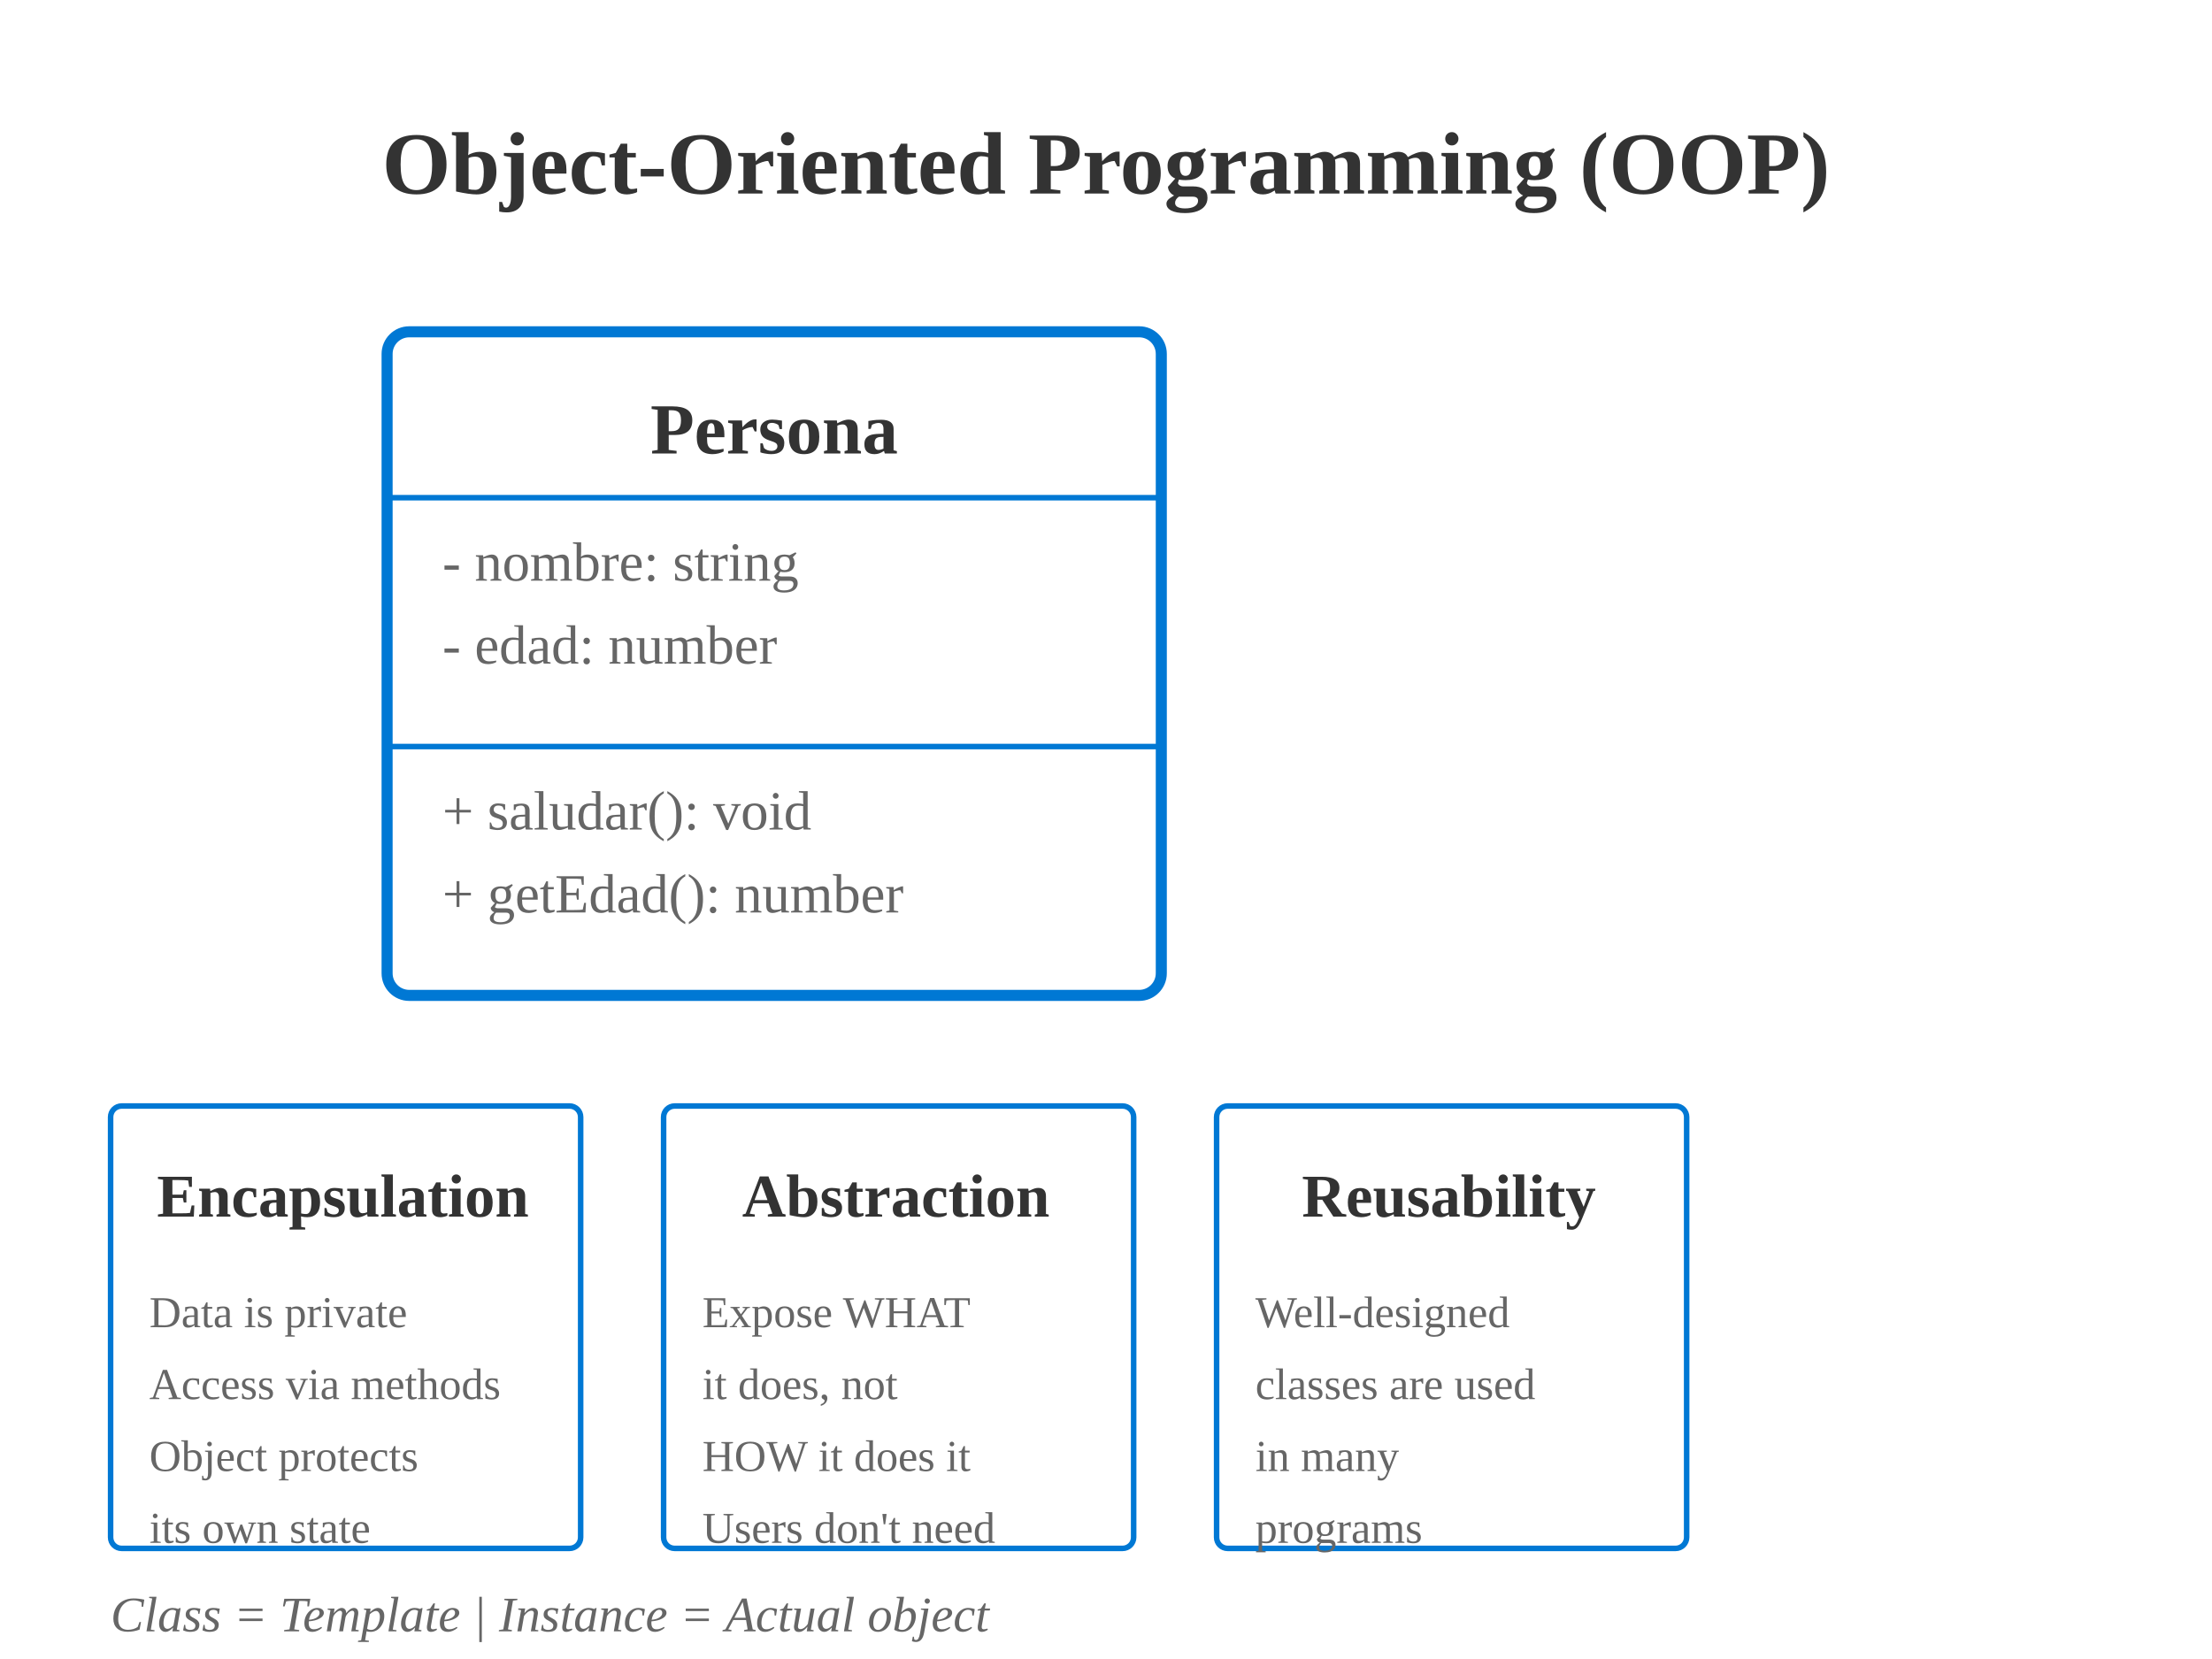
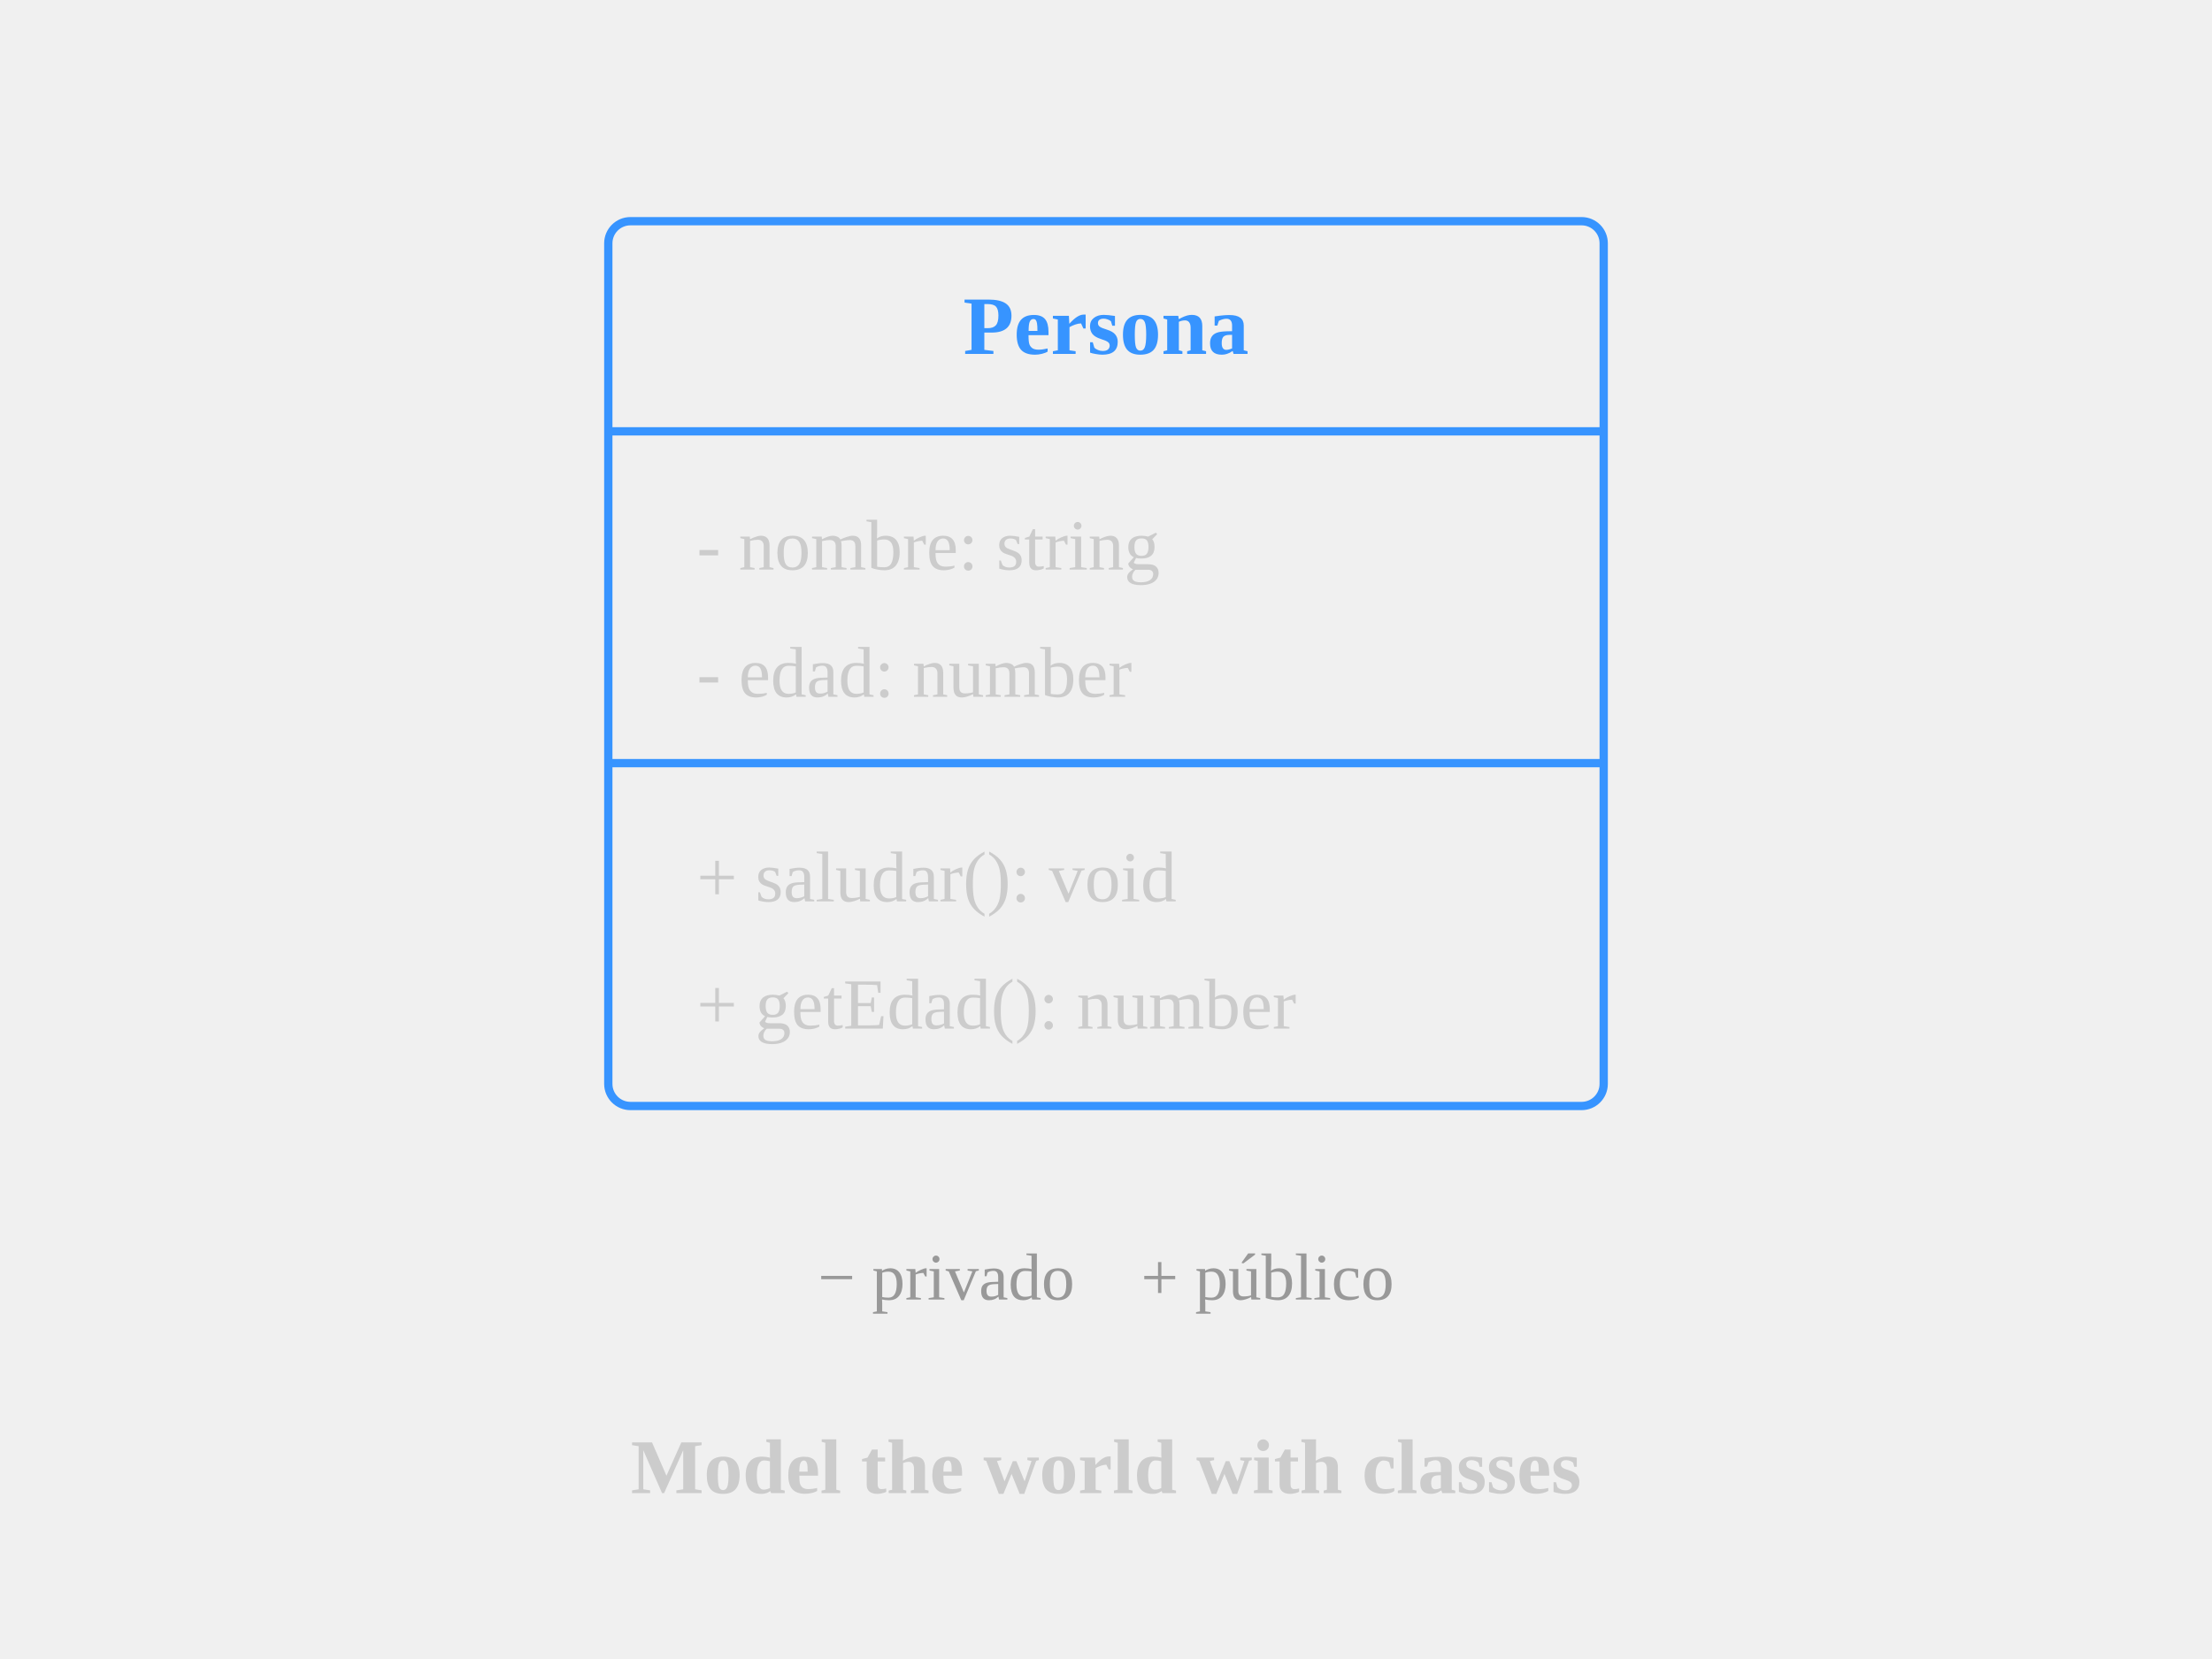
- <svg xmlns="http://www.w3.org/2000/svg" viewBox="0 0 400 300">
-   <defs>
-     <style>
-       .bg { fill: #ffffff; }
-       @media (prefers-color-scheme: dark) {
-         .bg { fill: #1e1e1e; }
-       }
-       .text-primary { fill: #333; }
-       @media (prefers-color-scheme: dark) {
-         .text-primary { fill: #e0e0e0; }
-       }
-       .text-secondary { fill: #666; }
-       @media (prefers-color-scheme: dark) {
-         .text-secondary { fill: #a0a0a0; }
-       }
-       .uml-box { stroke: #0078d4; stroke-width: 2; fill: none; }
-       .uml-sep { stroke: #0078d4; stroke-width: 1; }
-     </style>
-   </defs>
-   <rect class="bg" width="400" height="300" />
-   <text class="text-primary" x="200" y="35" text-anchor="middle" font-size="16" font-weight="bold">Object-Oriented Programming (OOP)</text>
-   <rect class="uml-box" x="70" y="60" width="140" height="120" rx="4" />
-   <line x1="70" y1="90" x2="210" y2="90" class="uml-sep" />
-   <text class="text-primary" x="140" y="82" text-anchor="middle" font-size="13" font-weight="bold">Persona</text>
-   <line x1="70" y1="135" x2="210" y2="135" class="uml-sep" />
-   <text class="text-secondary" x="80" y="105" font-size="10">- nombre: string</text>
-   <text class="text-secondary" x="80" y="120" font-size="10">- edad: number</text>
-   <text class="text-secondary" x="80" y="150" font-size="10">+ saludar(): void</text>
-   <text class="text-secondary" x="80" y="165" font-size="10">+ getEdad(): number</text>
-   <rect x="20" y="200" width="85" height="80" fill="none" stroke="#0078d4" stroke-width="1" rx="2" />
-   <text class="text-primary" x="62" y="220" text-anchor="middle" font-size="11" font-weight="bold">Encapsulation</text>
-   <text class="text-secondary" x="27" y="240" font-size="8">Data is private</text>
-   <text class="text-secondary" x="27" y="253" font-size="8">Access via methods</text>
-   <text class="text-secondary" x="27" y="266" font-size="8">Object protects</text>
-   <text class="text-secondary" x="27" y="279" font-size="8">its own state</text>
-   <rect x="120" y="200" width="85" height="80" fill="none" stroke="#0078d4" stroke-width="1" rx="2" />
-   <text class="text-primary" x="162" y="220" text-anchor="middle" font-size="11" font-weight="bold">Abstraction</text>
-   <text class="text-secondary" x="127" y="240" font-size="8">Expose WHAT</text>
-   <text class="text-secondary" x="127" y="253" font-size="8">it does, not</text>
-   <text class="text-secondary" x="127" y="266" font-size="8">HOW it does it</text>
-   <text class="text-secondary" x="127" y="279" font-size="8">Users don't need</text>
-   <rect x="220" y="200" width="85" height="80" fill="none" stroke="#0078d4" stroke-width="1" rx="2" />
-   <text class="text-primary" x="262" y="220" text-anchor="middle" font-size="11" font-weight="bold">Reusability</text>
-   <text class="text-secondary" x="227" y="240" font-size="8">Well-designed</text>
-   <text class="text-secondary" x="227" y="253" font-size="8">classes are used</text>
-   <text class="text-secondary" x="227" y="266" font-size="8">in many</text>
-   <text class="text-secondary" x="227" y="279" font-size="8">programs</text>
-   <text class="text-secondary" x="20" y="295" font-size="9" font-style="italic">Class = Template | Instance = Actual object</text>
+ <svg xmlns="http://www.w3.org/2000/svg" viewBox="0 0 400 300" width="400" height="300">
+   <style>
+     .fg { fill: var(--vscode-foreground, #cccccc); }
+     .accent { fill: var(--vscode-textLink-foreground, #3794ff); }
+     .muted { fill: var(--vscode-descriptionForeground, #999999); }
+     .panel { fill: var(--vscode-textCodeBlock-background, rgba(128, 128, 128, 0.15)); }
+     .frame { stroke: var(--vscode-textLink-foreground, #3794ff); fill: none; }
+     .code { font-family: var(--vscode-editor-font-family, "SF Mono", Monaco, Consolas, monospace); font-size: 13px; }
+     .ui { font-family: var(--vscode-font-family, sans-serif); }
+   </style>
+   <rect class="panel frame" x="110" y="40" width="180" height="160" rx="4" stroke-width="1.5" />
+   <line class="frame" x1="110" y1="78" x2="290" y2="78" stroke-width="1.5" />
+   <line class="frame" x1="110" y1="138" x2="290" y2="138" stroke-width="1.5" />
+   <text class="ui accent" x="200" y="64" text-anchor="middle" font-size="15" font-weight="700">Persona</text>
+   <text class="code fg" x="126" y="103">- nombre: string</text>
+   <text class="code fg" x="126" y="126">- edad: number</text>
+   <text class="code fg" x="126" y="163">+ saludar(): void</text>
+   <text class="code fg" x="126" y="186">+ getEdad(): number</text>
+   <text class="ui muted" x="200" y="235" text-anchor="middle" font-size="12">− privado    + público</text>
+   <text class="ui fg" x="200" y="270" text-anchor="middle" font-size="14" font-weight="600">Model the world with classes</text>
</svg>
